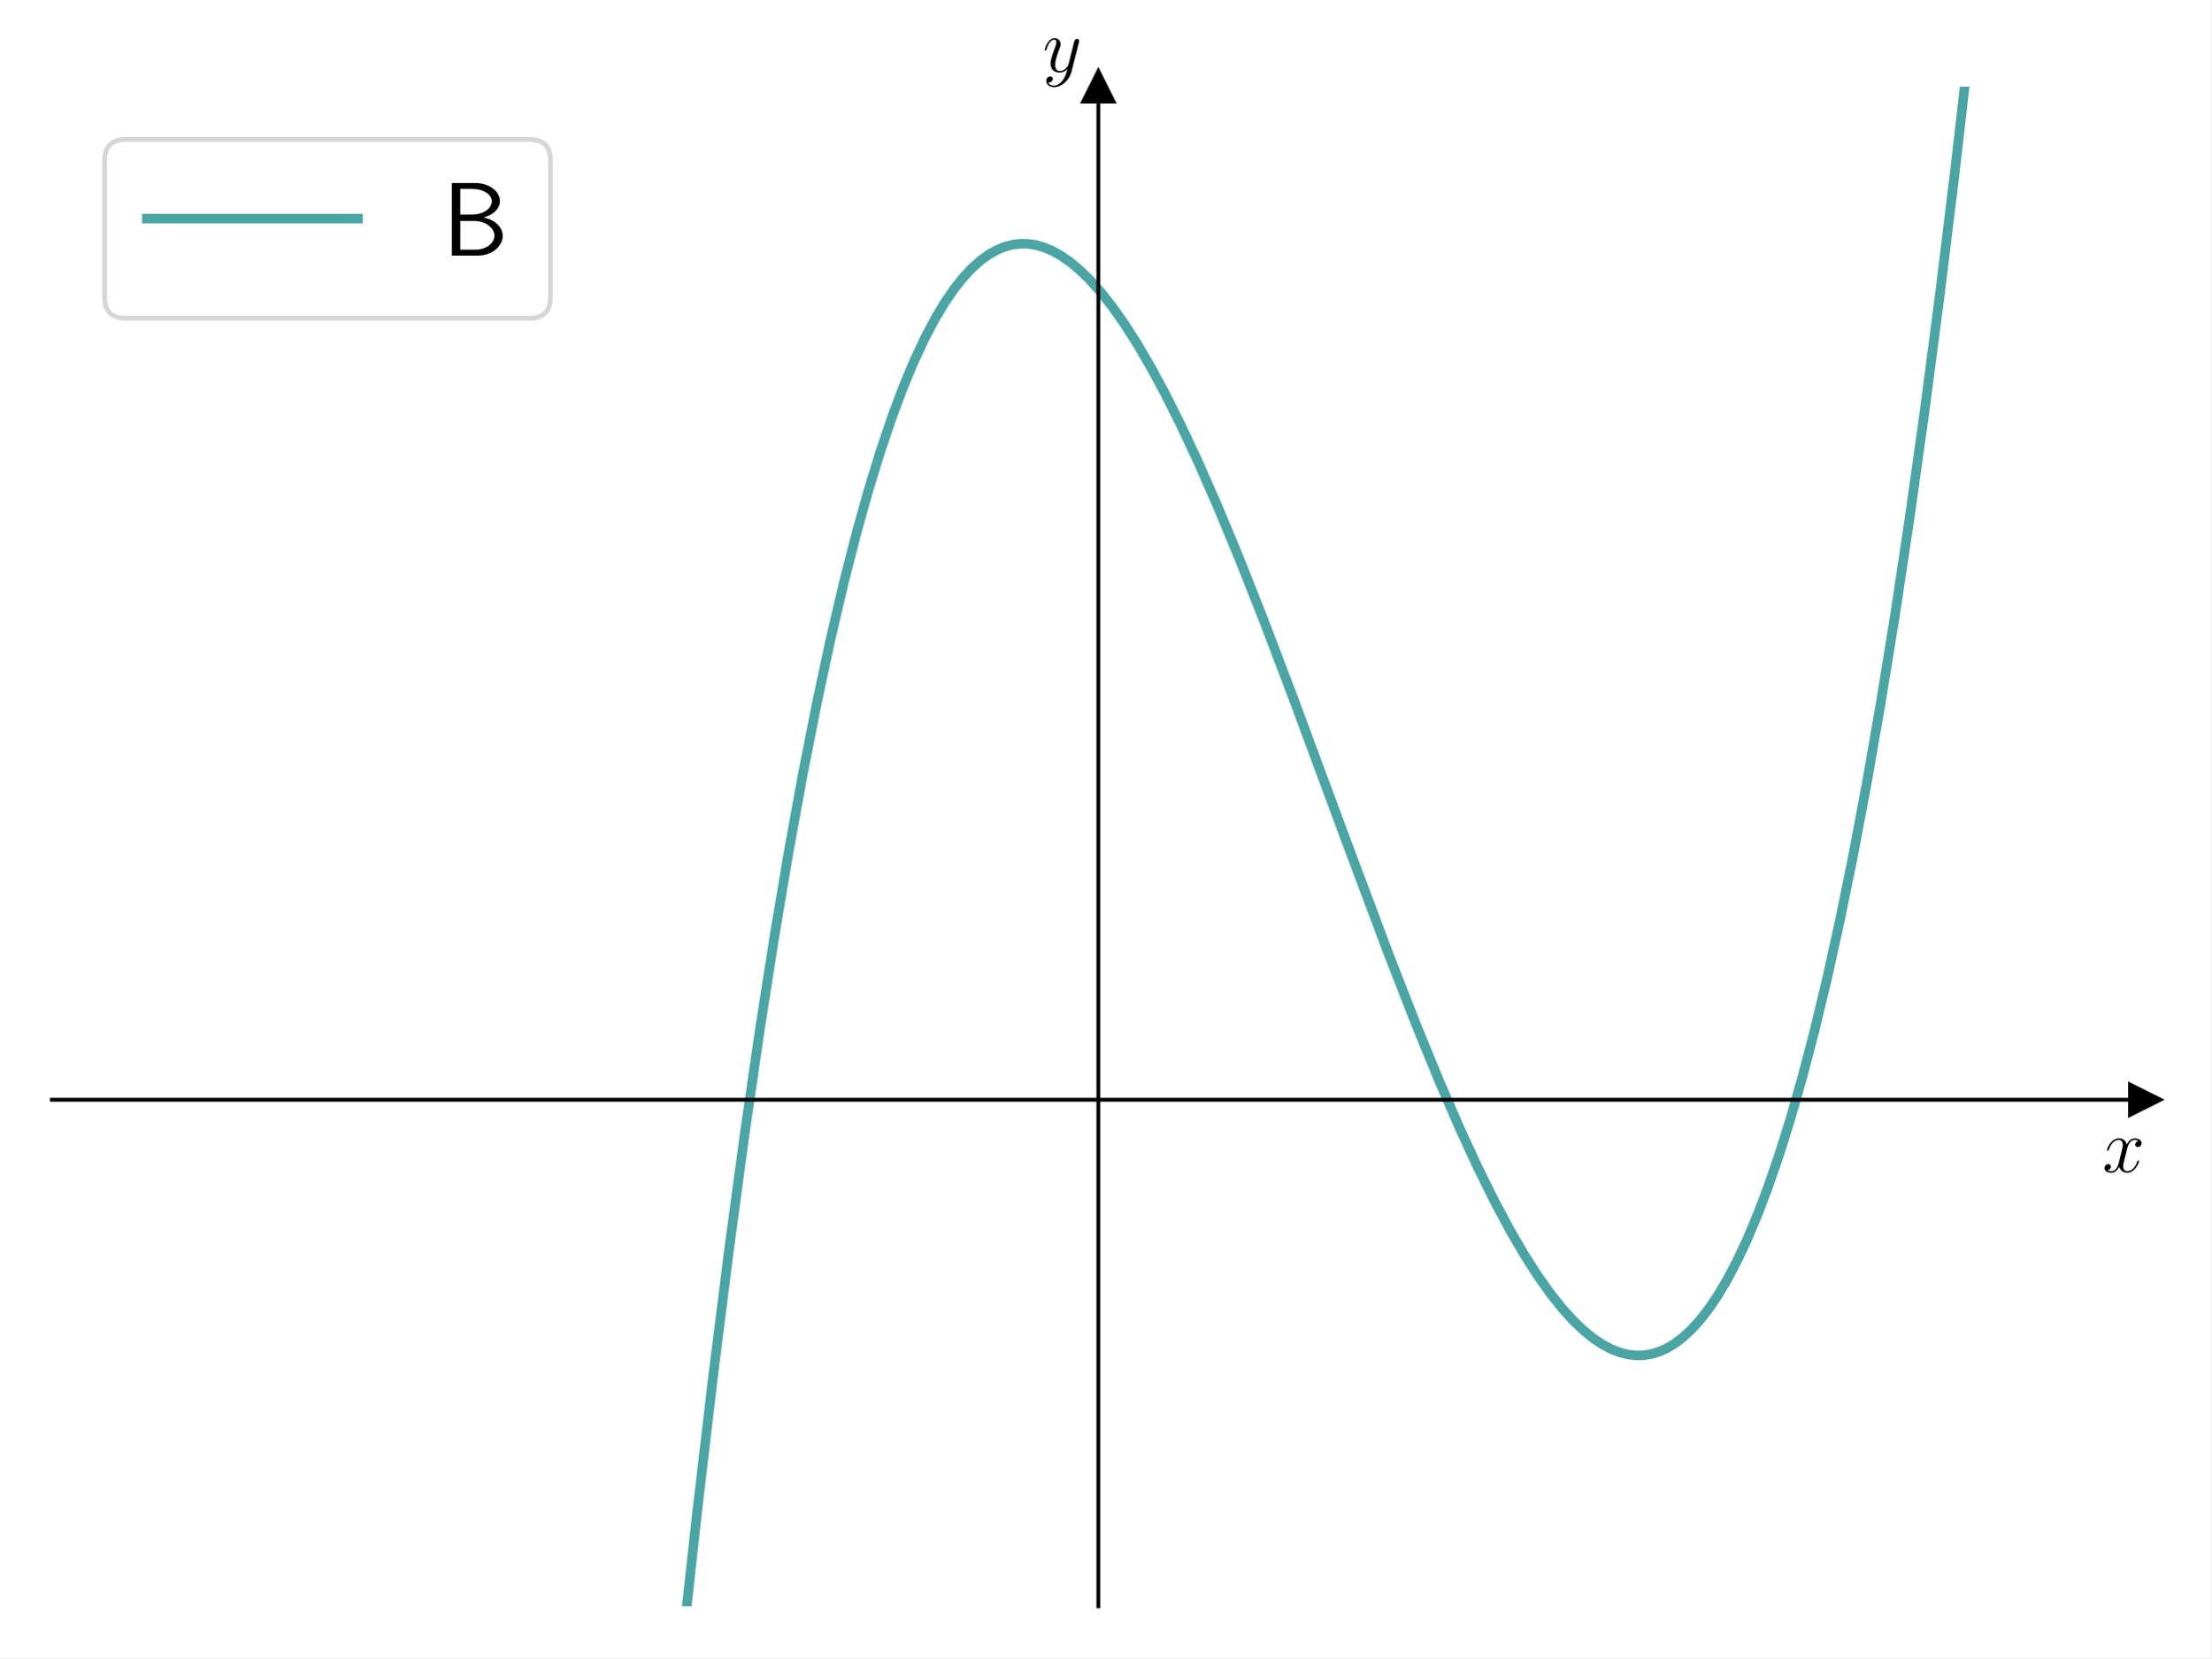
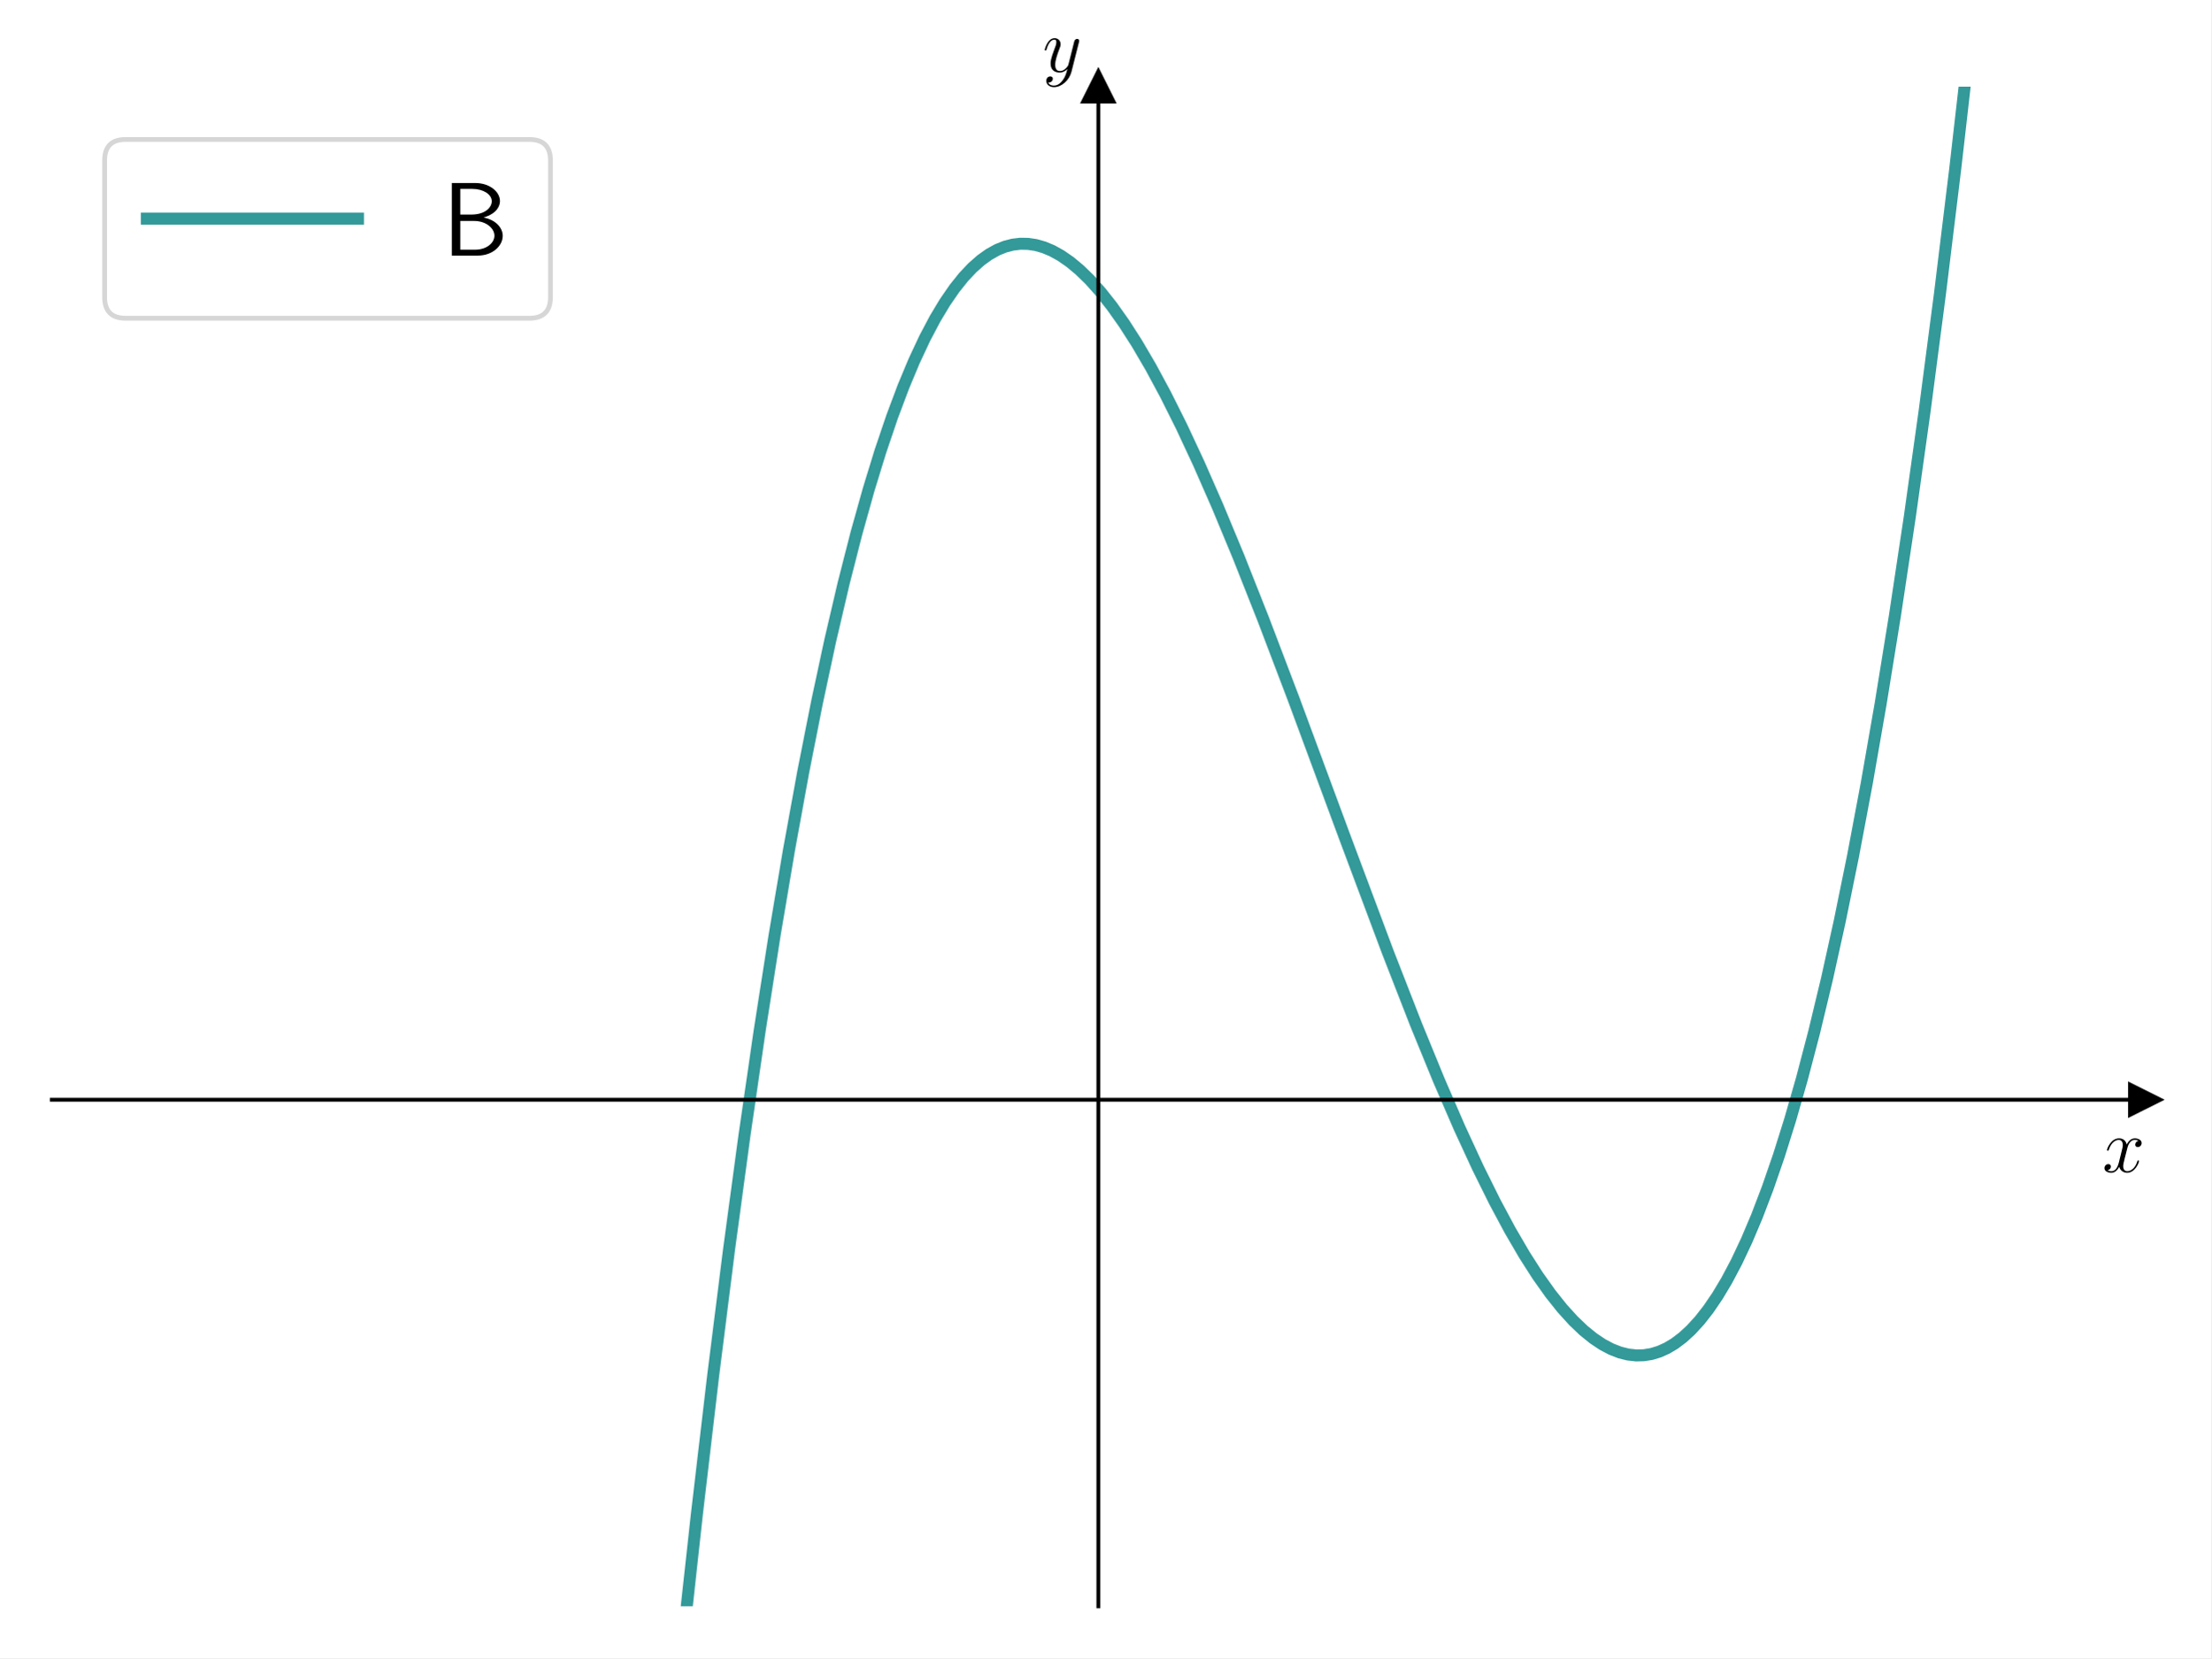
<svg xmlns="http://www.w3.org/2000/svg" xmlns:xlink="http://www.w3.org/1999/xlink" width="460.8pt" height="345.6pt" viewBox="0 0 460.8 345.6" version="1.1">
  <defs>
    <style type="text/css">*{stroke-linejoin: round; stroke-linecap: butt}</style>
  </defs>
  <g id="figure_1">
    <g id="patch_1">
      <path d="M 0 345.6  L 460.8 345.6  L 460.8 0  L 0 0  z " style="fill: #ffffff" />
    </g>
    <g id="axes_1">
      <g id="patch_2">
        <path d="M 10.8 334.8  L 447 334.8  L 447 18.065  L 10.8 18.065  z " style="fill: #ffffff" />
      </g>
      <g id="matplotlib.axis_1">
        <g id="text_1">
          <g transform="translate(438.1306 244.2911) scale(0.16 -0.16)">
            <defs>
              <path id="CMMI12-78" d="M 3034 2606  C 2829 2567 2752 2414 2752 2293  C 2752 2139 2874 2088 2963 2088  C 3155 2088 3290 2254 3290 2427  C 3290 2695 2982 2816 2714 2816  C 2323 2816 2106 2433 2048 2312  C 1901 2816 1504 2816 1389 2816  C 736 2816 390 1980 390 1839  C 390 1814 416 1782 461 1782  C 512 1782 525 1820 538 1846  C 755 2555 1184 2689 1370 2689  C 1658 2689 1715 2420 1715 2267  C 1715 2127 1677 1980 1600 1673  L 1382 798  C 1286 415 1101 64 762 64  C 730 64 570 64 435 147  C 666 192 717 383 717 460  C 717 588 621 664 499 664  C 346 664 179 530 179 326  C 179 57 480 -64 755 -64  C 1062 -64 1280 179 1414 441  C 1517 64 1837 -64 2074 -64  C 2726 -64 3072 773 3072 913  C 3072 945 3046 971 3008 971  C 2950 971 2944 939 2925 888  C 2752 326 2381 64 2093 64  C 1869 64 1747 230 1747 492  C 1747 632 1773 734 1875 1156  L 2099 2024  C 2195 2408 2413 2689 2707 2689  C 2720 2689 2899 2689 3034 2606  z " transform="scale(0.015625)" />
            </defs>
            <use xlink:href="#CMMI12-78" transform="scale(0.996264)" />
          </g>
        </g>
      </g>
      <g id="matplotlib.axis_2">
        <g id="text_2">
          <g transform="translate(217.2897 14.96506) scale(0.16 -0.16)">
            <defs>
              <path id="CMMI12-79" d="M 1683 -700  C 1510 -939 1261 -1152 947 -1152  C 870 -1152 563 -1152 467 -889  C 486 -895 518 -895 531 -895  C 723 -895 851 -729 851 -582  C 851 -435 730 -384 634 -384  C 531 -384 307 -458 307 -759  C 307 -1071 582 -1286 947 -1286  C 1587 -1286 2234 -700 2413 6  L 3040 2485  C 3046 2517 3059 2556 3059 2594  C 3059 2689 2982 2753 2886 2753  C 2829 2753 2694 2727 2643 2535  L 2170 658  C 2138 543 2138 530 2086 460  C 1958 281 1747 64 1440 64  C 1082 64 1050 415 1050 588  C 1050 952 1222 1443 1395 1903  C 1466 2088 1504 2178 1504 2305  C 1504 2574 1312 2816 998 2816  C 410 2816 173 1890 173 1839  C 173 1814 198 1782 243 1782  C 301 1782 307 1807 333 1897  C 486 2433 730 2689 979 2689  C 1037 2689 1146 2689 1146 2478  C 1146 2312 1075 2127 979 1884  C 666 1047 666 837 666 683  C 666 77 1101 -64 1421 -64  C 1606 -64 1837 -6 2061 230  L 2067 224  C 1971 -147 1907 -392 1683 -700  z " transform="scale(0.015625)" />
            </defs>
            <use xlink:href="#CMMI12-79" transform="scale(0.996264)" />
          </g>
        </g>
      </g>
      <g id="line2d_1">
        <defs>
-           <path id="mdcfa19107b" d="M 3 0  L -3 -3  L -3 3  z " style="stroke: #000000; stroke-linejoin: miter" />
+           <path id="m862f4809ff" d="M 3 0  L -3 -3  L -3 3  z " style="stroke: #000000; stroke-linejoin: miter" />
        </defs>
        <g>
-           <use xlink:href="#mdcfa19107b" x="447" y="229.222" style="stroke: #000000; stroke-linejoin: miter" />
+           <use xlink:href="#m862f4809ff" x="447" y="229.222" style="stroke: #000000; stroke-linejoin: miter" />
        </g>
      </g>
      <g id="line2d_2">
        <defs>
-           <path id="m83cebe704a" d="M 0 -3  L -3 3  L 3 3  z " style="stroke: #000000; stroke-linejoin: miter" />
+           <path id="m727cf3cdf1" d="M 0 -3  L -3 3  L 3 3  z " style="stroke: #000000; stroke-linejoin: miter" />
        </defs>
        <g>
-           <use xlink:href="#m83cebe704a" x="228.9" y="18.065" style="stroke: #000000; stroke-linejoin: miter" />
+           <use xlink:href="#m727cf3cdf1" x="228.9" y="18.065" style="stroke: #000000; stroke-linejoin: miter" />
        </g>
      </g>
      <g id="line2d_3">
-         <path d="M 141.824 346.6  L 145.228 315.611  L 148.637 286.607  L 151.939 260.39  L 155.135 236.738  L 158.33 214.731  L 161.419 194.983  L 164.402 177.301  L 167.385 160.944  L 170.261 146.394  L 173.03 133.487  L 175.8 121.636  L 178.463 111.21  L 181.019 102.071  L 183.469 94.093  L 185.919 86.859  L 188.263 80.616  L 190.499 75.26  L 192.736 70.477  L 194.867 66.441  L 196.891 63.064  L 198.915 60.123  L 200.832 57.727  L 202.643 55.805  L 204.454 54.207  L 206.158 52.99  L 207.862 52.047  L 209.46 51.404  L 211.058 50.99  L 212.656 50.799  L 214.253 50.827  L 215.851 51.066  L 217.556 51.55  L 219.26 52.263  L 221.071 53.265  L 222.988 54.59  L 225.012 56.275  L 227.142 58.354  L 229.379 60.86  L 231.723 63.825  L 234.279 67.436  L 236.942 71.592  L 239.818 76.505  L 242.907 82.237  L 246.21 88.842  L 249.831 96.601  L 253.772 105.583  L 258.14 116.097  L 263.253 129.014  L 269.537 145.538  L 280.189 174.304  L 289.244 198.485  L 295.102 213.509  L 299.896 225.216  L 304.156 235.054  L 307.991 243.362  L 311.506 250.458  L 314.702 256.428  L 317.685 261.546  L 320.454 265.877  L 323.117 269.63  L 325.567 272.705  L 327.91 275.29  L 330.041 277.323  L 332.065 278.962  L 333.982 280.243  L 335.793 281.201  L 337.604 281.905  L 339.308 282.331  L 341.012 282.519  L 342.61 282.474  L 344.208 282.21  L 345.806 281.72  L 347.404 281  L 349.001 280.044  L 350.706 278.759  L 352.41 277.192  L 354.221 275.213  L 356.032 272.901  L 357.949 270.082  L 359.867 266.872  L 361.89 263.05  L 364.021 258.533  L 366.151 253.498  L 368.388 247.638  L 370.732 240.855  L 373.075 233.396  L 375.525 224.856  L 378.081 215.116  L 380.744 204.046  L 383.407 192.01  L 386.177 178.44  L 389.053 163.183  L 391.929 146.707  L 394.912 128.3  L 398.001 107.781  L 401.09 85.745  L 404.285 61.309  L 407.481 35.164  L 410.783 6.306  L 411.586 -1  L 411.586 -1  " clip-path="url(#pe4a5e27913)" style="fill: none; stroke: #008080; stroke-opacity: 0.7; stroke-width: 2; stroke-linecap: square" />
+         <path d="M 141.824 346.6  L 145.228 315.611  L 148.637 286.607  L 151.939 260.39  L 155.135 236.738  L 158.33 214.731  L 161.419 194.983  L 164.402 177.301  L 167.385 160.944  L 170.261 146.394  L 173.03 133.487  L 175.8 121.636  L 178.463 111.21  L 181.019 102.071  L 183.469 94.093  L 185.919 86.859  L 188.263 80.616  L 190.499 75.26  L 192.736 70.477  L 194.867 66.441  L 196.891 63.064  L 198.915 60.123  L 200.832 57.727  L 202.643 55.805  L 204.454 54.207  L 206.158 52.99  L 207.862 52.047  L 209.46 51.404  L 211.058 50.99  L 212.656 50.799  L 214.253 50.827  L 215.851 51.066  L 217.556 51.55  L 219.26 52.263  L 221.071 53.265  L 222.988 54.59  L 225.012 56.275  L 227.142 58.354  L 229.379 60.86  L 231.723 63.825  L 234.279 67.436  L 236.942 71.592  L 239.818 76.505  L 242.907 82.237  L 246.21 88.842  L 249.831 96.601  L 253.772 105.583  L 258.14 116.097  L 263.253 129.014  L 269.537 145.538  L 280.189 174.304  L 289.244 198.485  L 295.102 213.509  L 299.896 225.216  L 304.156 235.054  L 307.991 243.362  L 311.506 250.458  L 314.702 256.428  L 317.685 261.546  L 320.454 265.877  L 323.117 269.63  L 325.567 272.705  L 327.91 275.29  L 330.041 277.323  L 332.065 278.962  L 333.982 280.243  L 335.793 281.201  L 337.604 281.905  L 339.308 282.331  L 341.012 282.519  L 342.61 282.474  L 344.208 282.21  L 345.806 281.72  L 347.404 281  L 349.001 280.044  L 350.706 278.759  L 352.41 277.192  L 354.221 275.213  L 356.032 272.901  L 357.949 270.082  L 359.867 266.872  L 361.89 263.05  L 364.021 258.533  L 366.151 253.498  L 368.388 247.638  L 370.732 240.855  L 373.075 233.396  L 375.525 224.856  L 378.081 215.116  L 380.744 204.046  L 383.407 192.01  L 386.177 178.44  L 389.053 163.183  L 391.929 146.707  L 394.912 128.3  L 398.001 107.781  L 401.09 85.745  L 404.285 61.309  L 407.481 35.164  L 410.783 6.306  L 411.586 -1  L 411.586 -1  " clip-path="url(#p4a35b03aa9)" style="fill: none; stroke: #008080; stroke-opacity: 0.8; stroke-width: 2.5; stroke-linecap: square" />
      </g>
      <g id="patch_3">
        <path d="M 228.9 334.8  L 228.9 18.065  " style="fill: none; stroke: #000000; stroke-width: 0.8; stroke-linejoin: miter; stroke-linecap: square" />
      </g>
      <g id="patch_4">
        <path d="M 447 334.8  L 447 18.065  " style="fill: none" />
      </g>
      <g id="patch_5">
        <path d="M 10.8 229.222  L 447 229.222  " style="fill: none; stroke: #000000; stroke-width: 0.8; stroke-linejoin: miter; stroke-linecap: square" />
      </g>
      <g id="patch_6">
        <path d="M 10.8 18.065  L 447 18.065  " style="fill: none" />
      </g>
      <g id="legend_1">
        <g id="patch_7">
          <path d="M 26.2 66.328  L 110.314 66.328  Q 114.714 66.328 114.714 61.928  L 114.714 33.465  Q 114.714 29.065 110.314 29.065  L 26.2 29.065  Q 21.8 29.065 21.8 33.465  L 21.8 61.928  Q 21.8 66.328 26.2 66.328  z " style="fill: #ffffff; opacity: 0.8; stroke: #cccccc; stroke-linejoin: miter" />
        </g>
        <g id="line2d_4">
-           <path d="M 30.6 45.565  L 52.6 45.565  L 74.6 45.565  " style="fill: none; stroke: #008080; stroke-opacity: 0.7; stroke-width: 2; stroke-linecap: square" />
+           <path d="M 30.6 45.565  L 52.6 45.565  L 74.6 45.565  " style="fill: none; stroke: #008080; stroke-opacity: 0.8; stroke-width: 2.5; stroke-linecap: square" />
        </g>
        <g id="text_3">
          <g transform="translate(92.2 53.26453) scale(0.22 -0.22)">
            <defs>
              <path id="CMSS17-42" d="M 570 4416  L 570 0  L 2163 0  C 3034 0 3667 574 3667 1200  C 3667 1685 3251 2176 2502 2317  C 3334 2558 3501 3040 3501 3313  C 3501 3883 2874 4416 1997 4416  L 570 4416  z M 1088 2496  L 1088 4059  L 1824 4059  C 2483 4059 3002 3724 3002 3306  C 3002 2926 2592 2496 1766 2496  L 1088 2496  z M 1088 357  L 1088 2107  L 1939 2107  C 2630 2107 3162 1679 3162 1206  C 3162 772 2694 357 1984 357  L 1088 357  z " transform="scale(0.015625)" />
            </defs>
            <use xlink:href="#CMSS17-42" transform="scale(0.996264)" />
          </g>
        </g>
      </g>
    </g>
  </g>
  <defs>
-     <clipPath id="pe4a5e27913">
+     <clipPath id="p4a35b03aa9">
      <rect x="10.8" y="18.065" width="436.2" height="316.735" />
    </clipPath>
  </defs>
</svg>
